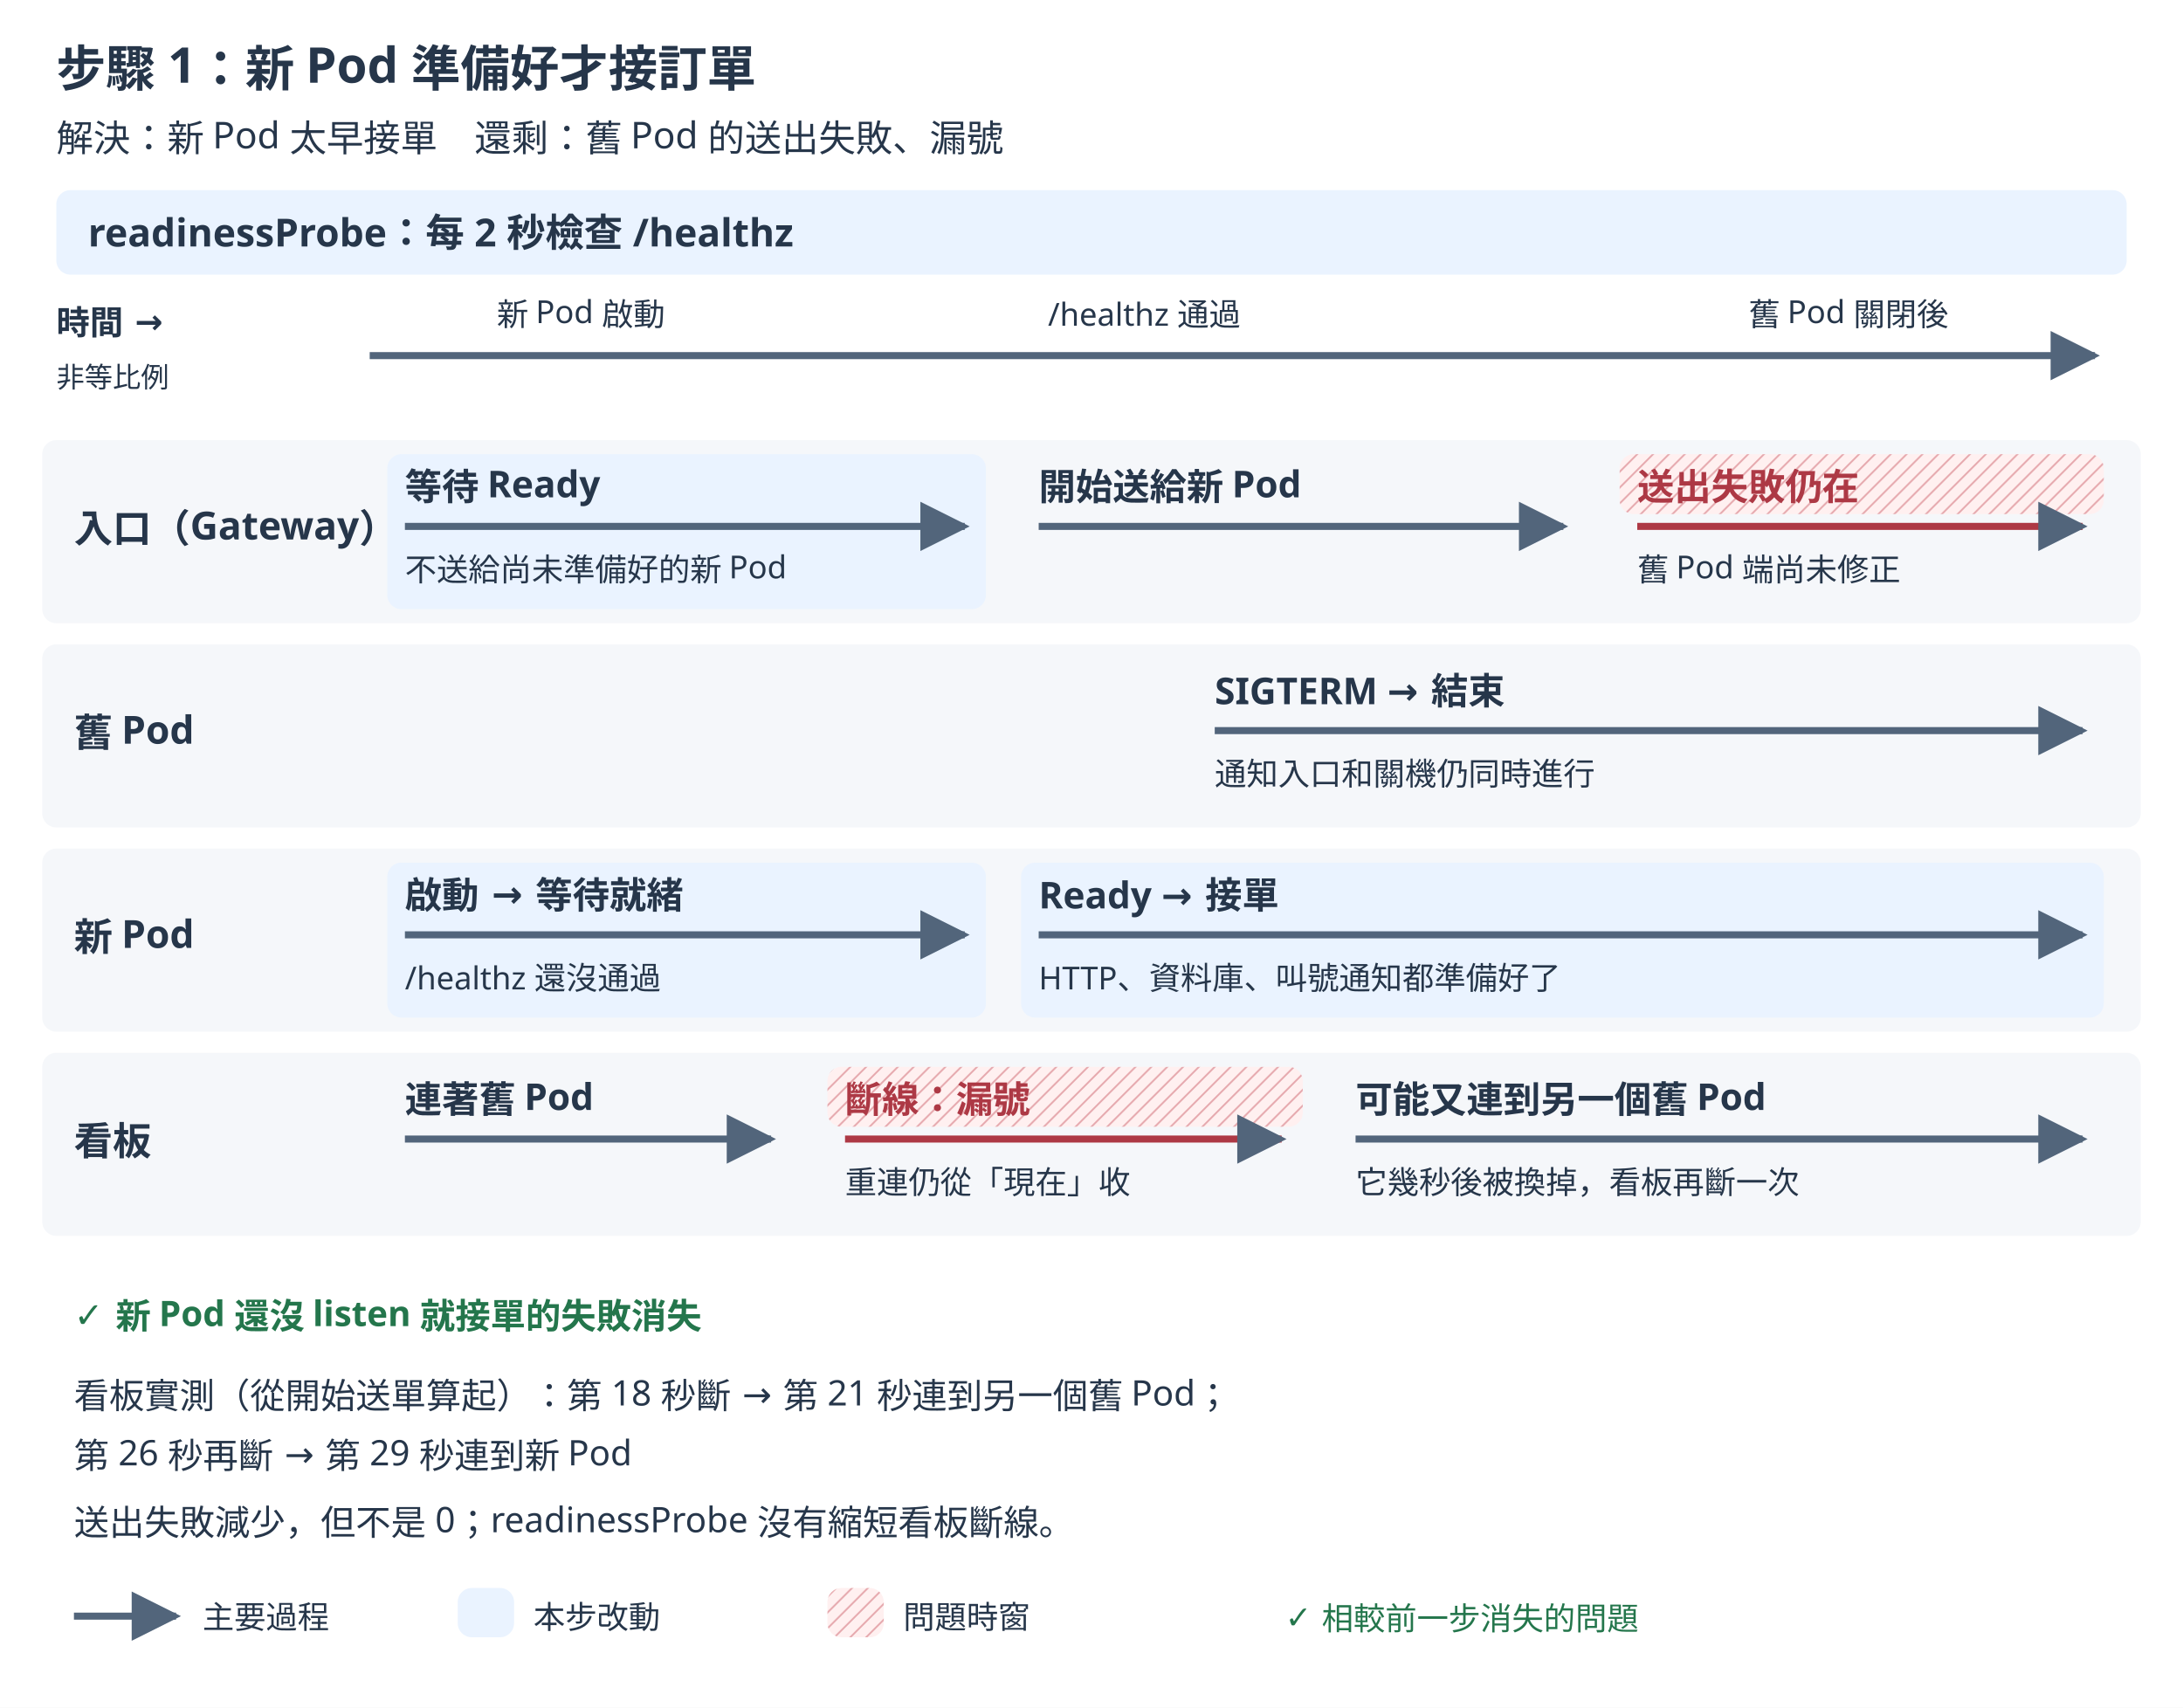
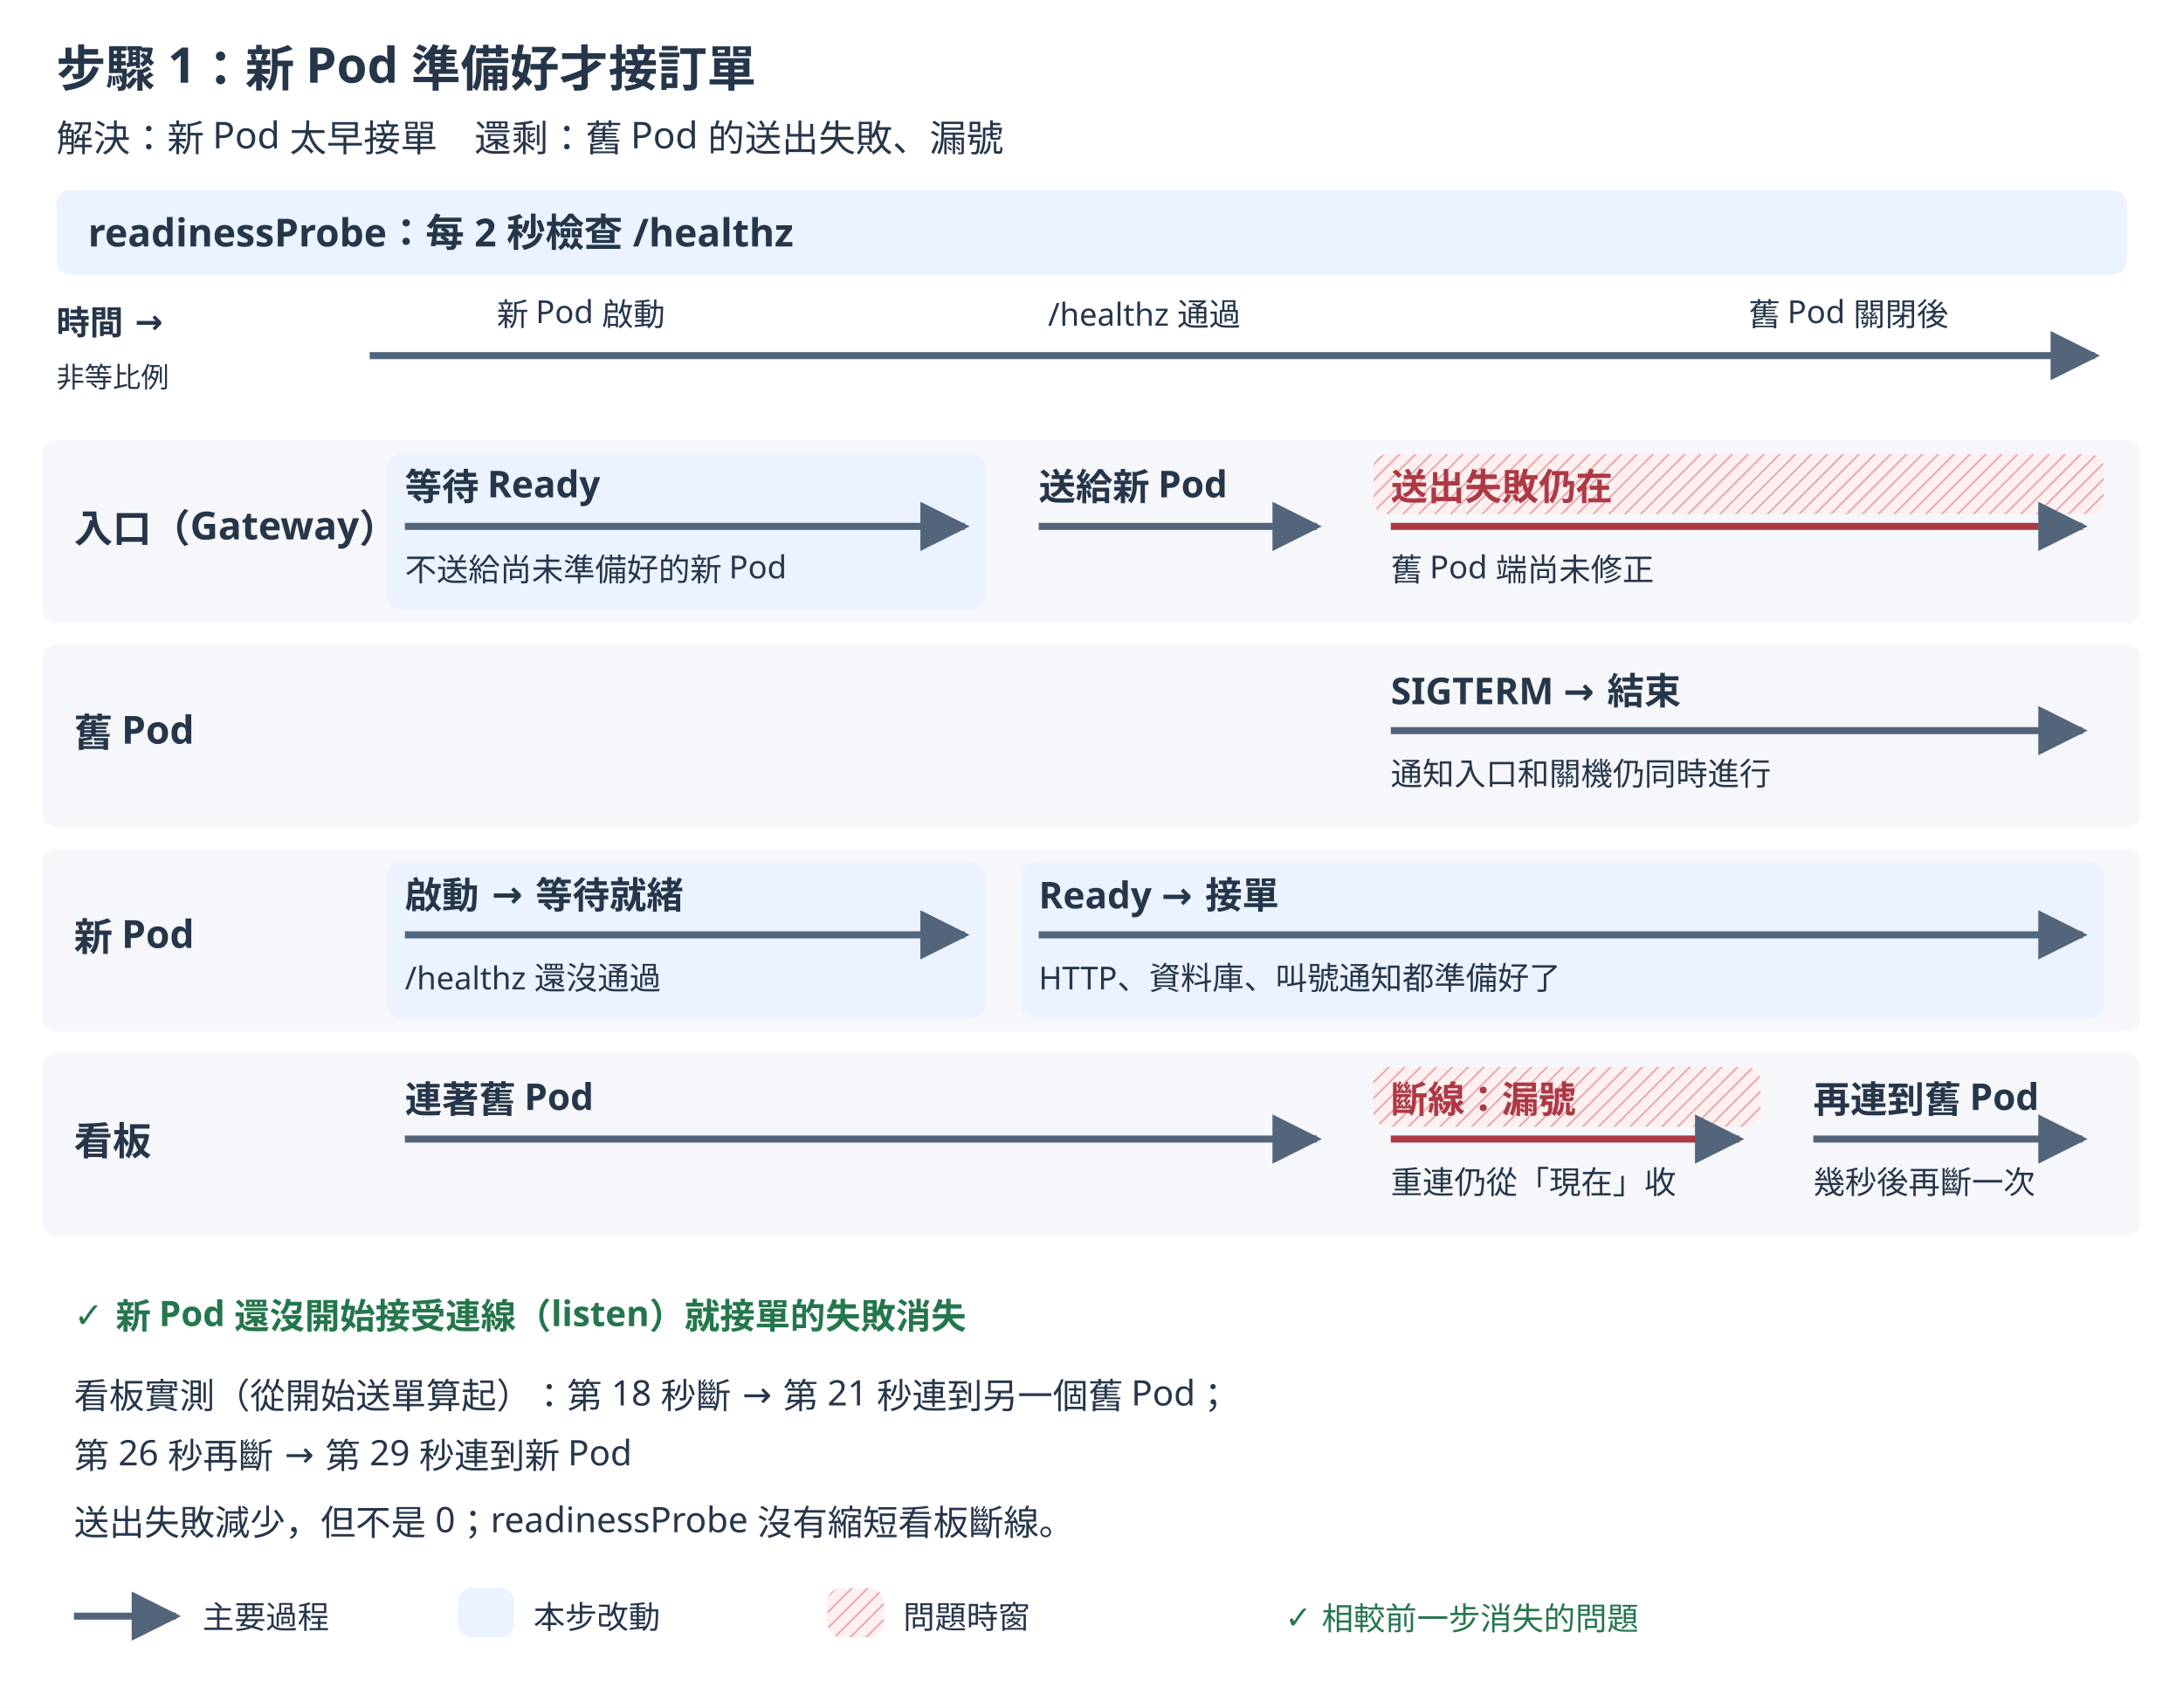
<svg xmlns="http://www.w3.org/2000/svg" width="1240" height="970" viewBox="0 0 1240 970" role="img" aria-labelledby="title desc" font-family="Noto Sans TC, PingFang TC, Microsoft JhengHei, WenQuanYi Zen Hei, sans-serif">
  <defs>
    <marker id="arrow" viewBox="0 0 10 10" refX="9" refY="5" markerWidth="7" markerHeight="7" orient="auto-start-reverse">
      <path d="M 0 0 L 10 5 L 0 10 z" fill="#52657b" />
    </marker>
    <pattern id="hatch" width="9" height="9" patternUnits="userSpaceOnUse">
      <rect width="9" height="9" fill="#fff0f0" />
      <path d="M-2,2 L2,-2 M0,9 L9,0 M7,11 L11,7" stroke="#e6a9ae" stroke-width="1" />
    </pattern>
  </defs>
  <rect width="1240" height="970" fill="white" />
  <text x="32" y="49" font-size="28" fill="#26364a" text-anchor="start" font-weight="700">步驟 1：新 Pod 準備好才接訂單</text>
  <text x="32" y="86" font-size="21" fill="#26364a" text-anchor="start">解決：新 Pod 太早接單　還剩：舊 Pod 的送出失敗、漏號</text>
  <rect x="32" y="108" width="1176" height="48" rx="8" fill="#eaf3ff" />
  <text x="50" y="140" font-size="22" fill="#26364a" text-anchor="start" font-weight="700">readinessProbe：每 2 秒檢查 /healthz</text>
  <text x="32" y="190" font-size="19" fill="#26364a" text-anchor="start" font-weight="700">時間 →</text>
  <path d="M210,202 H1190" fill="none" stroke="#52657b" stroke-width="4" marker-end="url(#arrow)" />
  <text x="330" y="185" font-size="18" fill="#26364a" text-anchor="middle">新 Pod 啟動</text>
  <text x="650" y="185" font-size="18" fill="#26364a" text-anchor="middle">/healthz 通過</text>
  <text x="1050" y="185" font-size="18" fill="#26364a" text-anchor="middle">舊 Pod 關閉後</text>
  <text x="32" y="220" font-size="16" fill="#26364a" text-anchor="start">非等比例</text>
  <rect x="24" y="250" width="1192" height="104" rx="8" fill="#f5f7fa" />
  <text x="42" y="308" font-size="22" fill="#26364a" text-anchor="start" font-weight="700">入口（Gateway）</text>
  <rect x="24" y="366" width="1192" height="104" rx="8" fill="#f5f7fa" />
  <text x="42" y="424" font-size="22" fill="#26364a" text-anchor="start" font-weight="700">舊 Pod</text>
  <rect x="24" y="482" width="1192" height="104" rx="8" fill="#f5f7fa" />
  <text x="42" y="540" font-size="22" fill="#26364a" text-anchor="start" font-weight="700">新 Pod</text>
  <rect x="24" y="598" width="1192" height="104" rx="8" fill="#f5f7fa" />
  <text x="42" y="656" font-size="22" fill="#26364a" text-anchor="start" font-weight="700">看板</text>
  <path d="M42,918 H100" fill="none" stroke="#52657b" stroke-width="4" marker-end="url(#arrow)" />
  <text x="115" y="925" font-size="18" fill="#26364a" text-anchor="start">主要過程</text>
  <rect x="260" y="902" width="32" height="28" rx="8" fill="#eaf3ff" />
  <text x="303" y="925" font-size="18" fill="#26364a" text-anchor="start">本步改動</text>
  <rect x="470" y="902" width="32" height="28" rx="8" fill="url(#hatch)" />
  <text x="513" y="925" font-size="18" fill="#26364a" text-anchor="start">問題時窗</text>
  <text x="730" y="925" font-size="18" fill="#24764c" text-anchor="start">✓ 相較前一步消失的問題</text>
  <rect x="220" y="258" width="340" height="88" rx="8" fill="#eaf3ff" />
  <text x="230" y="284" font-size="21" fill="#26364a" text-anchor="start" font-weight="700">等待 Ready</text>
  <path d="M230,299 H548" fill="none" stroke="#52657b" stroke-width="4" marker-end="url(#arrow)" />
  <text x="230" y="330" font-size="18" fill="#26364a" text-anchor="start">不送給尚未準備好的新 Pod</text>
-   <text x="590" y="284" font-size="21" fill="#26364a" text-anchor="start" font-weight="700">開始送給新 Pod</text>
-   <path d="M590,299 H888" fill="none" stroke="#52657b" stroke-width="4" marker-end="url(#arrow)" />
-   <rect x="920" y="258" width="275" height="34" rx="8" fill="url(#hatch)" />
-   <text x="930" y="284" font-size="21" fill="#ad3945" text-anchor="start" font-weight="700">送出失敗仍在</text>
-   <path d="M930,299 H1183" fill="none" stroke="#ad3945" stroke-width="4" marker-end="url(#arrow)" />
-   <text x="930" y="330" font-size="18" fill="#26364a" text-anchor="start">舊 Pod 端尚未修正</text>
-   <text x="690" y="400" font-size="21" fill="#26364a" text-anchor="start" font-weight="700">SIGTERM → 結束</text>
-   <path d="M690,415 H1183" fill="none" stroke="#52657b" stroke-width="4" marker-end="url(#arrow)" />
-   <text x="690" y="446" font-size="18" fill="#26364a" text-anchor="start">通知入口和關機仍同時進行</text>
+   <text x="590" y="284" font-size="21" fill="#26364a" text-anchor="start" font-weight="700">送給新 Pod</text>
+   <path d="M590,299 H748" fill="none" stroke="#52657b" stroke-width="4" marker-end="url(#arrow)" />
+   <rect x="780" y="258" width="415" height="34" rx="8" fill="url(#hatch)" />
+   <text x="790" y="284" font-size="21" fill="#ad3945" text-anchor="start" font-weight="700">送出失敗仍在</text>
+   <path d="M790,299 H1183" fill="none" stroke="#ad3945" stroke-width="4" marker-end="url(#arrow)" />
+   <text x="790" y="330" font-size="18" fill="#26364a" text-anchor="start">舊 Pod 端尚未修正</text>
+   <text x="790" y="400" font-size="21" fill="#26364a" text-anchor="start" font-weight="700">SIGTERM → 結束</text>
+   <path d="M790,415 H1183" fill="none" stroke="#52657b" stroke-width="4" marker-end="url(#arrow)" />
+   <text x="790" y="446" font-size="18" fill="#26364a" text-anchor="start">通知入口和關機仍同時進行</text>
  <rect x="220" y="490" width="340" height="88" rx="8" fill="#eaf3ff" />
  <text x="230" y="516" font-size="21" fill="#26364a" text-anchor="start" font-weight="700">啟動 → 等待就緒</text>
  <path d="M230,531 H548" fill="none" stroke="#52657b" stroke-width="4" marker-end="url(#arrow)" />
  <text x="230" y="562" font-size="18" fill="#26364a" text-anchor="start">/healthz 還沒通過</text>
  <rect x="580" y="490" width="615" height="88" rx="8" fill="#eaf3ff" />
  <text x="590" y="516" font-size="21" fill="#26364a" text-anchor="start" font-weight="700">Ready → 接單</text>
  <path d="M590,531 H1183" fill="none" stroke="#52657b" stroke-width="4" marker-end="url(#arrow)" />
  <text x="590" y="562" font-size="18" fill="#26364a" text-anchor="start">HTTP、資料庫、叫號通知都準備好了</text>
  <text x="230" y="632" font-size="21" fill="#26364a" text-anchor="start" font-weight="700">連著舊 Pod</text>
-   <path d="M230,647 H438" fill="none" stroke="#52657b" stroke-width="4" marker-end="url(#arrow)" />
-   <rect x="470" y="606" width="270" height="34" rx="8" fill="url(#hatch)" />
-   <text x="480" y="632" font-size="21" fill="#ad3945" text-anchor="start" font-weight="700">斷線：漏號</text>
-   <path d="M480,647 H728" fill="none" stroke="#ad3945" stroke-width="4" marker-end="url(#arrow)" />
-   <text x="480" y="678" font-size="18" fill="#26364a" text-anchor="start">重連仍從「現在」收</text>
-   <text x="770" y="632" font-size="21" fill="#26364a" text-anchor="start" font-weight="700">可能又連到另一個舊 Pod</text>
-   <path d="M770,647 H1183" fill="none" stroke="#52657b" stroke-width="4" marker-end="url(#arrow)" />
-   <text x="770" y="678" font-size="18" fill="#26364a" text-anchor="start">它幾秒後被換掉，看板再斷一次</text>
-   <text x="42" y="754" font-size="20" fill="#24764c" text-anchor="start" font-weight="700">✓ 新 Pod 還沒 listen 就接單的失敗消失</text>
+   <path d="M230,647 H748" fill="none" stroke="#52657b" stroke-width="4" marker-end="url(#arrow)" />
+   <rect x="780" y="606" width="220" height="34" rx="8" fill="url(#hatch)" />
+   <text x="790" y="632" font-size="21" fill="#ad3945" text-anchor="start" font-weight="700">斷線：漏號</text>
+   <path d="M790,647 H988" fill="none" stroke="#ad3945" stroke-width="4" marker-end="url(#arrow)" />
+   <text x="790" y="678" font-size="18" fill="#26364a" text-anchor="start">重連仍從「現在」收</text>
+   <text x="1030" y="632" font-size="21" fill="#26364a" text-anchor="start" font-weight="700">再連到舊 Pod</text>
+   <path d="M1030,647 H1183" fill="none" stroke="#52657b" stroke-width="4" marker-end="url(#arrow)" />
+   <text x="1030" y="678" font-size="18" fill="#26364a" text-anchor="start">幾秒後再斷一次</text>
+   <text x="42" y="754" font-size="20" fill="#24764c" text-anchor="start" font-weight="700">✓ 新 Pod 還沒開始接受連線（listen）就接單的失敗消失</text>
  <text x="42" y="800" font-size="20" fill="#26364a" text-anchor="start">看板實測（從開始送單算起）：第 18 秒斷 → 第 21 秒連到另一個舊 Pod；</text>
  <text x="42" y="834" font-size="20" fill="#26364a" text-anchor="start">　　　　　　　　　　　　　第 26 秒再斷 → 第 29 秒連到新 Pod</text>
  <text x="42" y="872" font-size="20" fill="#26364a" text-anchor="start">送出失敗減少，但不是 0；readinessProbe 沒有縮短看板斷線。</text>
</svg>
